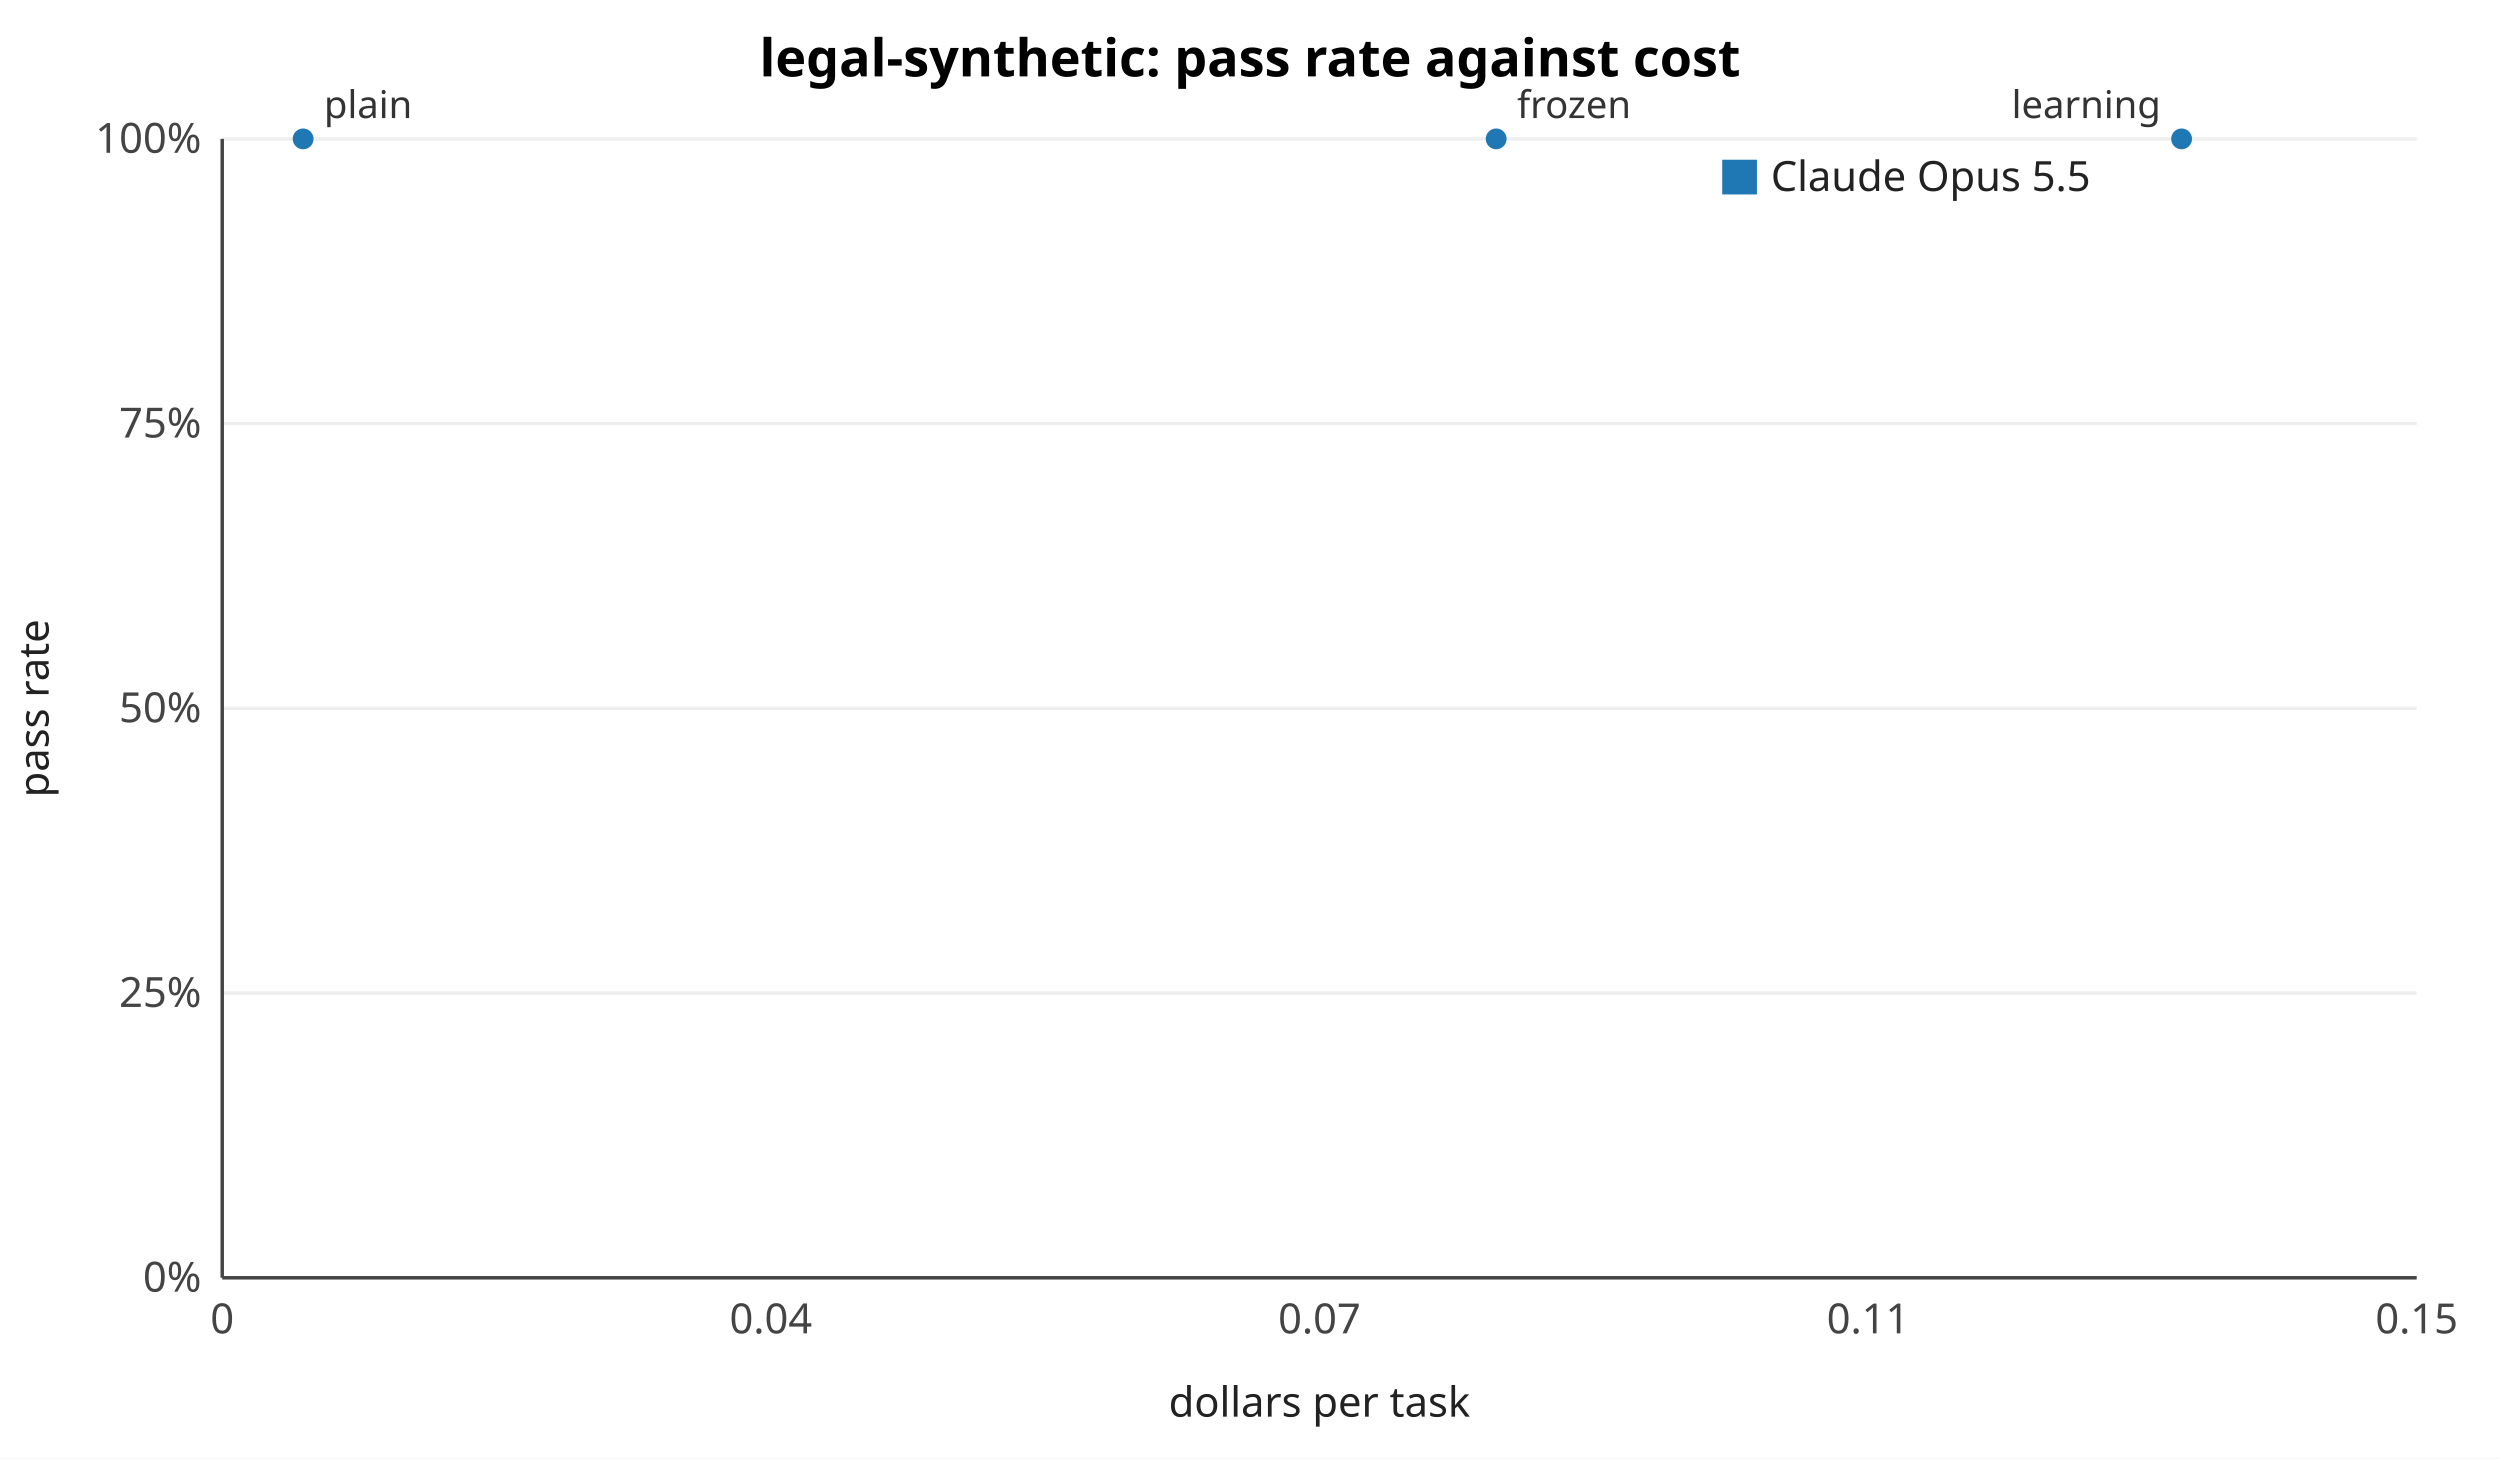
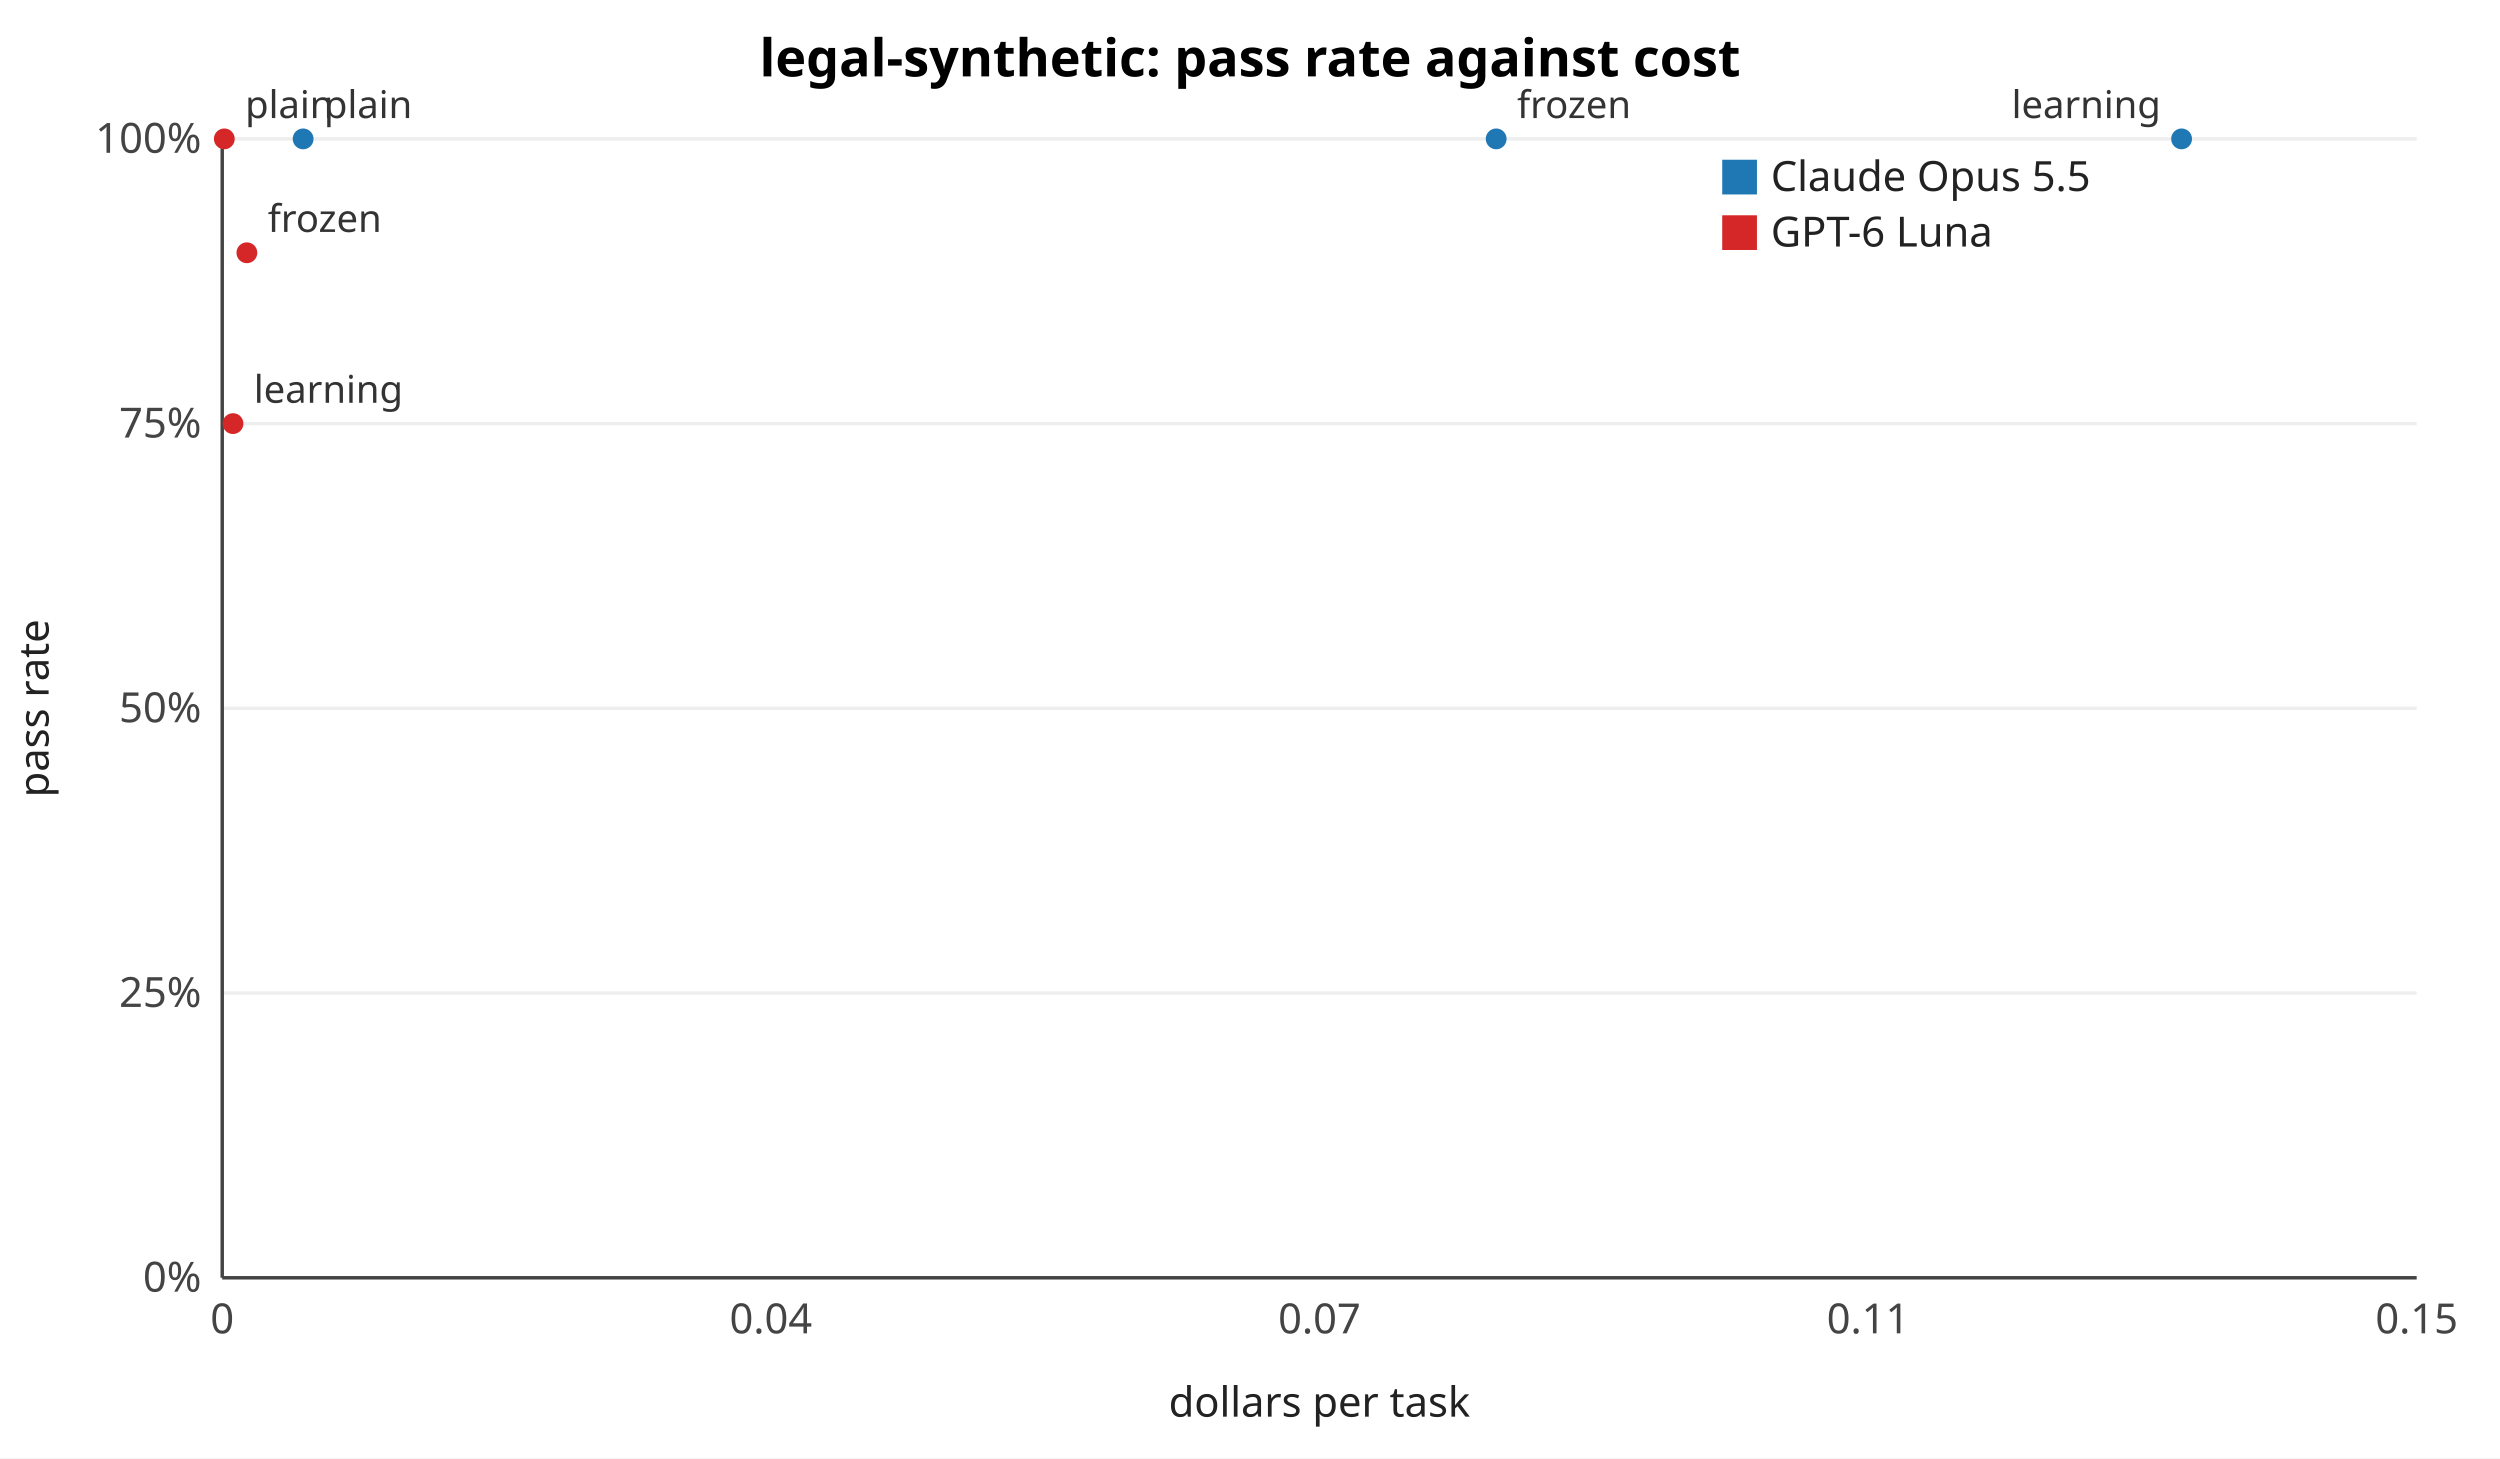
<svg xmlns="http://www.w3.org/2000/svg" width="720" height="420" viewBox="0 0 720 420" font-family="system-ui, sans-serif" font-size="12">
  <rect width="720" height="420" fill="#ffffff" />
  <text x="360" y="22" text-anchor="middle" font-size="15" font-weight="600">legal-synthetic: pass rate against cost</text>
  <text x="64" y="384" text-anchor="middle" fill="#444">0</text>
  <text x="58" y="372" text-anchor="end" fill="#444">0%</text>
  <line x1="64" y1="368" x2="696" y2="368" stroke="#eee" />
  <text x="222" y="384" text-anchor="middle" fill="#444">0.04</text>
  <text x="58" y="290" text-anchor="end" fill="#444">25%</text>
  <line x1="64" y1="286" x2="696" y2="286" stroke="#eee" />
  <text x="380" y="384" text-anchor="middle" fill="#444">0.07</text>
  <text x="58" y="208" text-anchor="end" fill="#444">50%</text>
  <line x1="64" y1="204" x2="696" y2="204" stroke="#eee" />
  <text x="538" y="384" text-anchor="middle" fill="#444">0.11</text>
  <text x="58" y="126" text-anchor="end" fill="#444">75%</text>
  <line x1="64" y1="122" x2="696" y2="122" stroke="#eee" />
  <text x="696" y="384" text-anchor="middle" fill="#444">0.15</text>
  <text x="58" y="44" text-anchor="end" fill="#444">100%</text>
  <line x1="64" y1="40" x2="696" y2="40" stroke="#eee" />
  <line x1="64" y1="368" x2="696" y2="368" stroke="#444" />
  <line x1="64" y1="40" x2="64" y2="368" stroke="#444" />
  <text x="380" y="408" text-anchor="middle" fill="#222">dollars per task</text>
  <text transform="translate(14 204) rotate(-90)" text-anchor="middle" fill="#222">pass rate</text>
  <circle cx="628.3" cy="40.0" r="3" fill="#1f77b4" />
  <circle cx="430.9" cy="40.0" r="3" fill="#1f77b4" />
  <circle cx="87.3" cy="40.0" r="3" fill="#1f77b4" />
  <rect x="496" y="46" width="10" height="10" fill="#1f77b4" />
  <text x="510" y="55" fill="#222">Claude Opus 5.5</text>
+   <circle cx="67.1" cy="122.0" r="3" fill="#d62728" />
+   <circle cx="71.1" cy="72.8" r="3" fill="#d62728" />
+   <circle cx="64.6" cy="40.0" r="3" fill="#d62728" />
+   <rect x="496" y="62" width="10" height="10" fill="#d62728" />
+   <text x="510" y="71" fill="#222">GPT-6 Luna</text>
  <text x="622.3" y="34.0" text-anchor="end" font-size="11" fill="#333">learning</text>
  <text x="436.9" y="34.0" text-anchor="start" font-size="11" fill="#333">frozen</text>
  <text x="93.3" y="34.0" text-anchor="start" font-size="11" fill="#333">plain</text>
+   <text x="73.1" y="116.0" text-anchor="start" font-size="11" fill="#333">learning</text>
+   <text x="77.1" y="66.8" text-anchor="start" font-size="11" fill="#333">frozen</text>
+   <text x="70.6" y="34.0" text-anchor="start" font-size="11" fill="#333">plain</text>
</svg>
